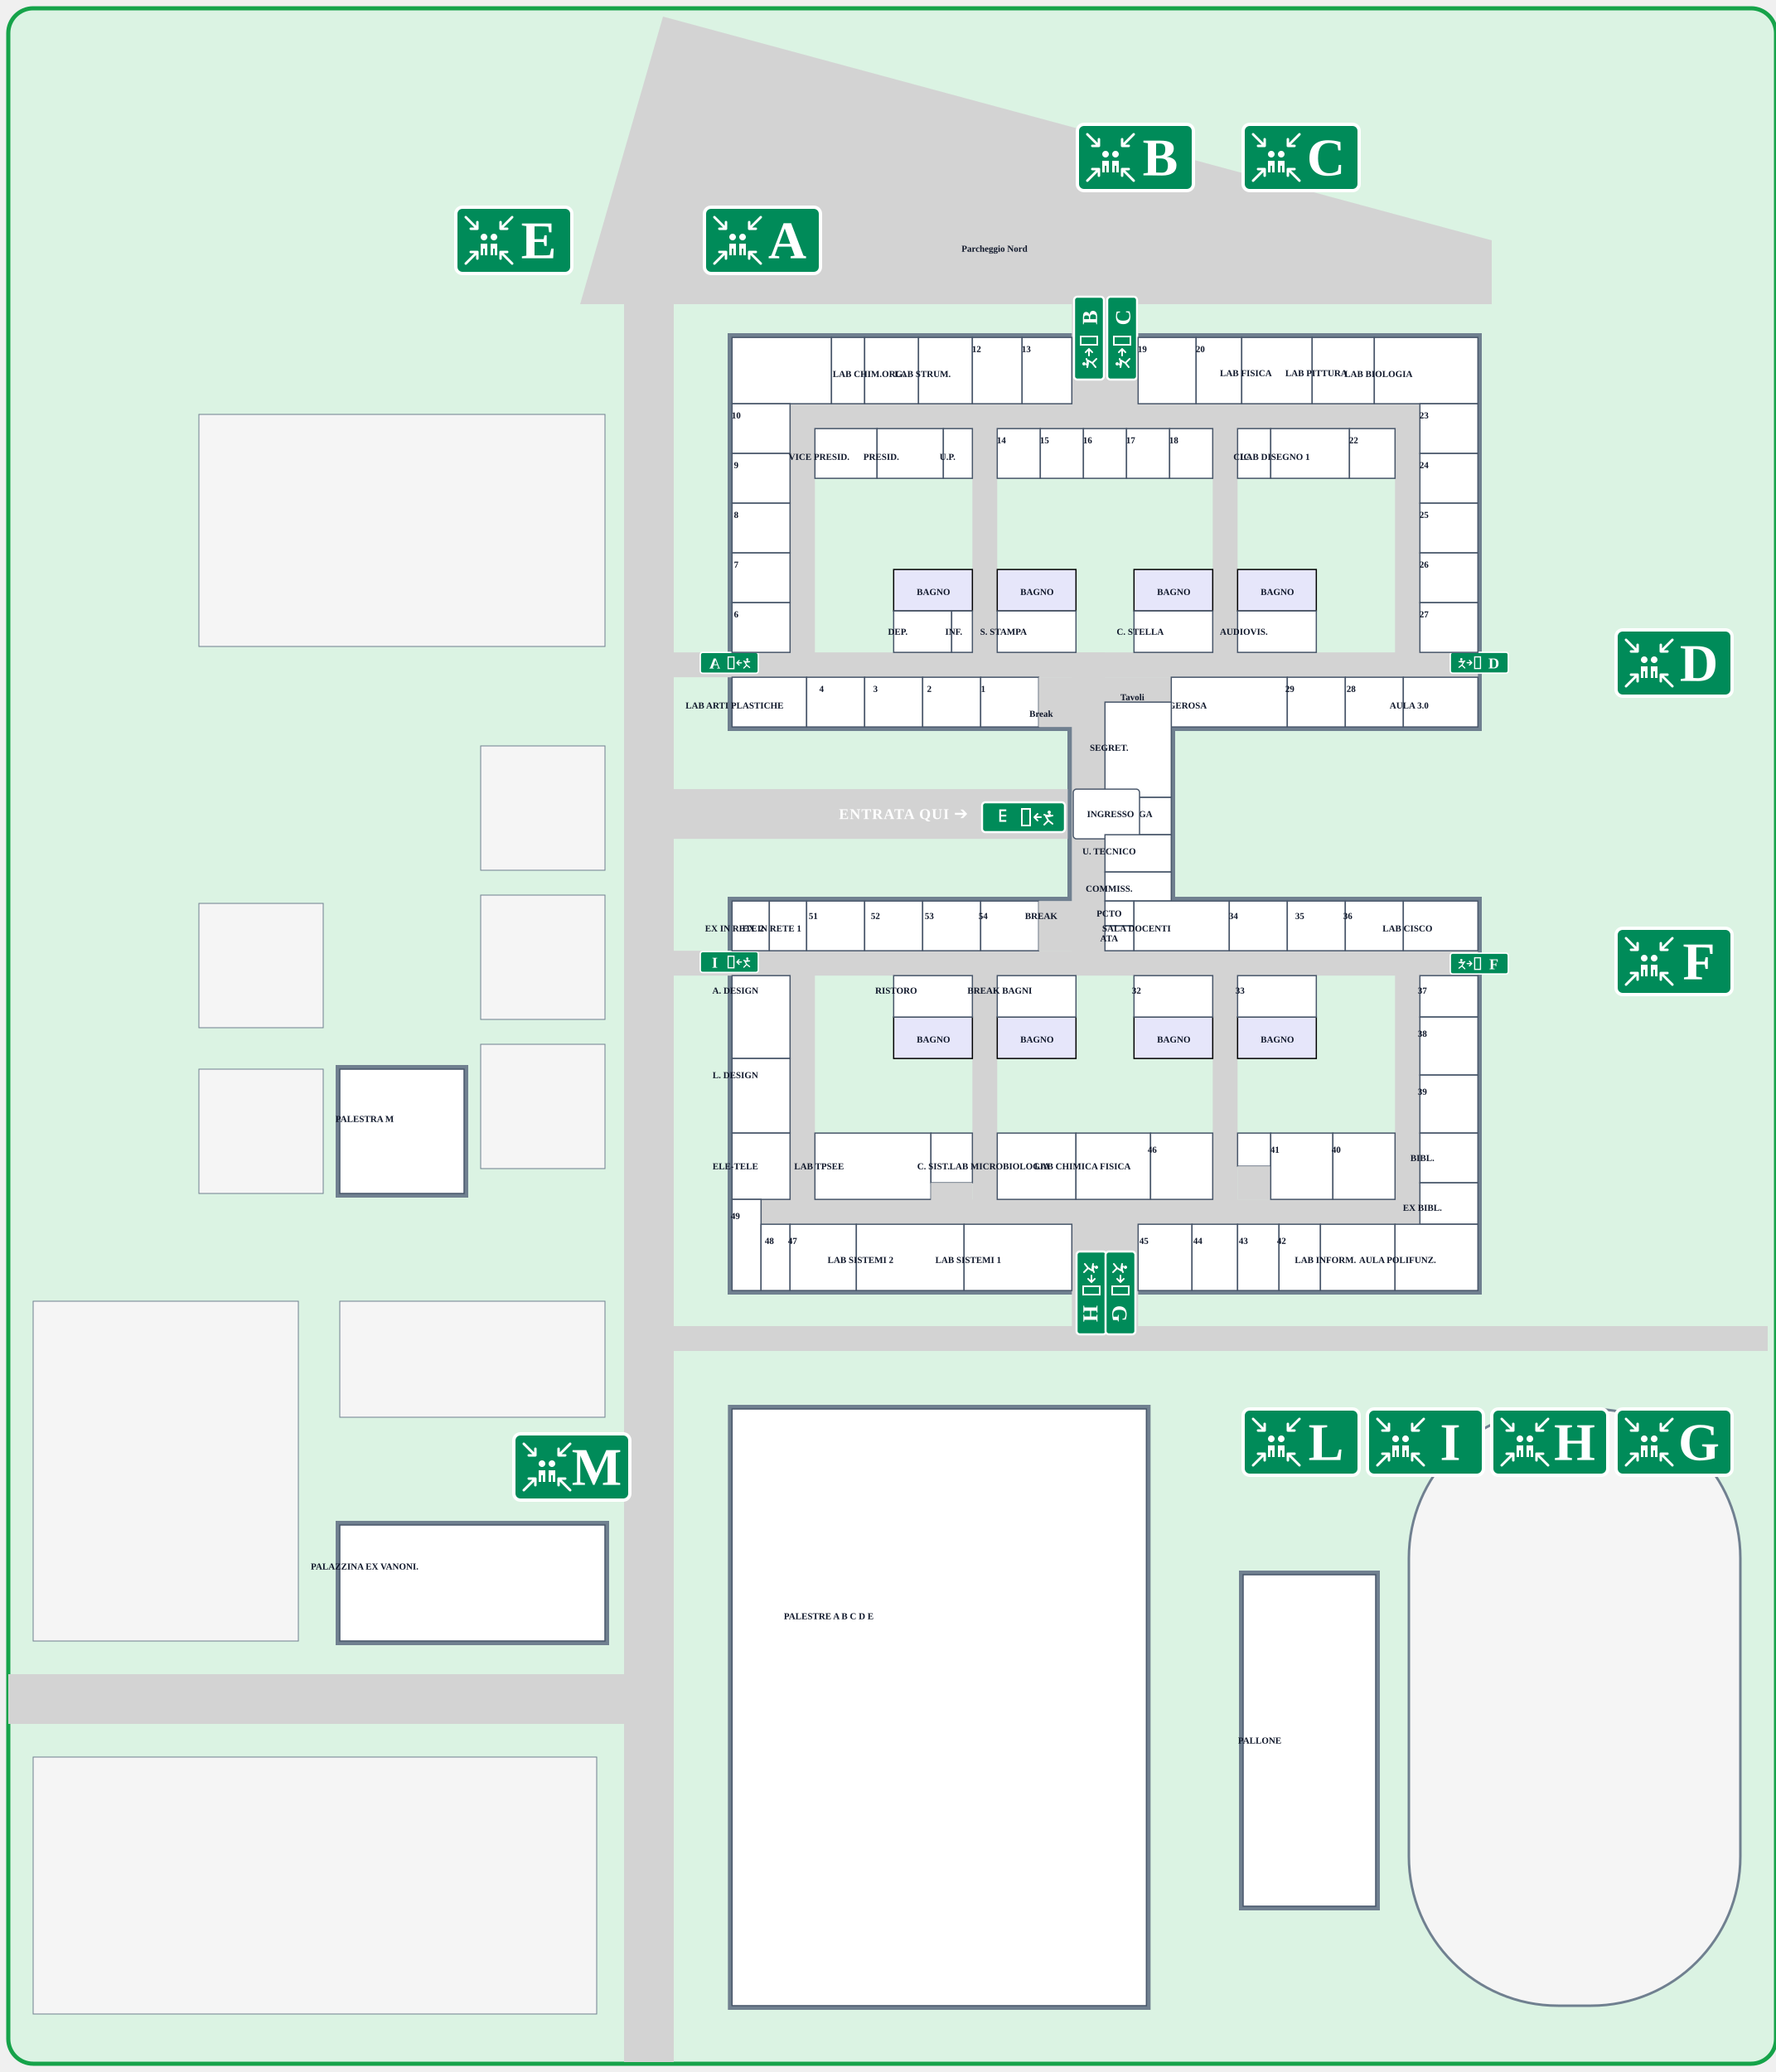
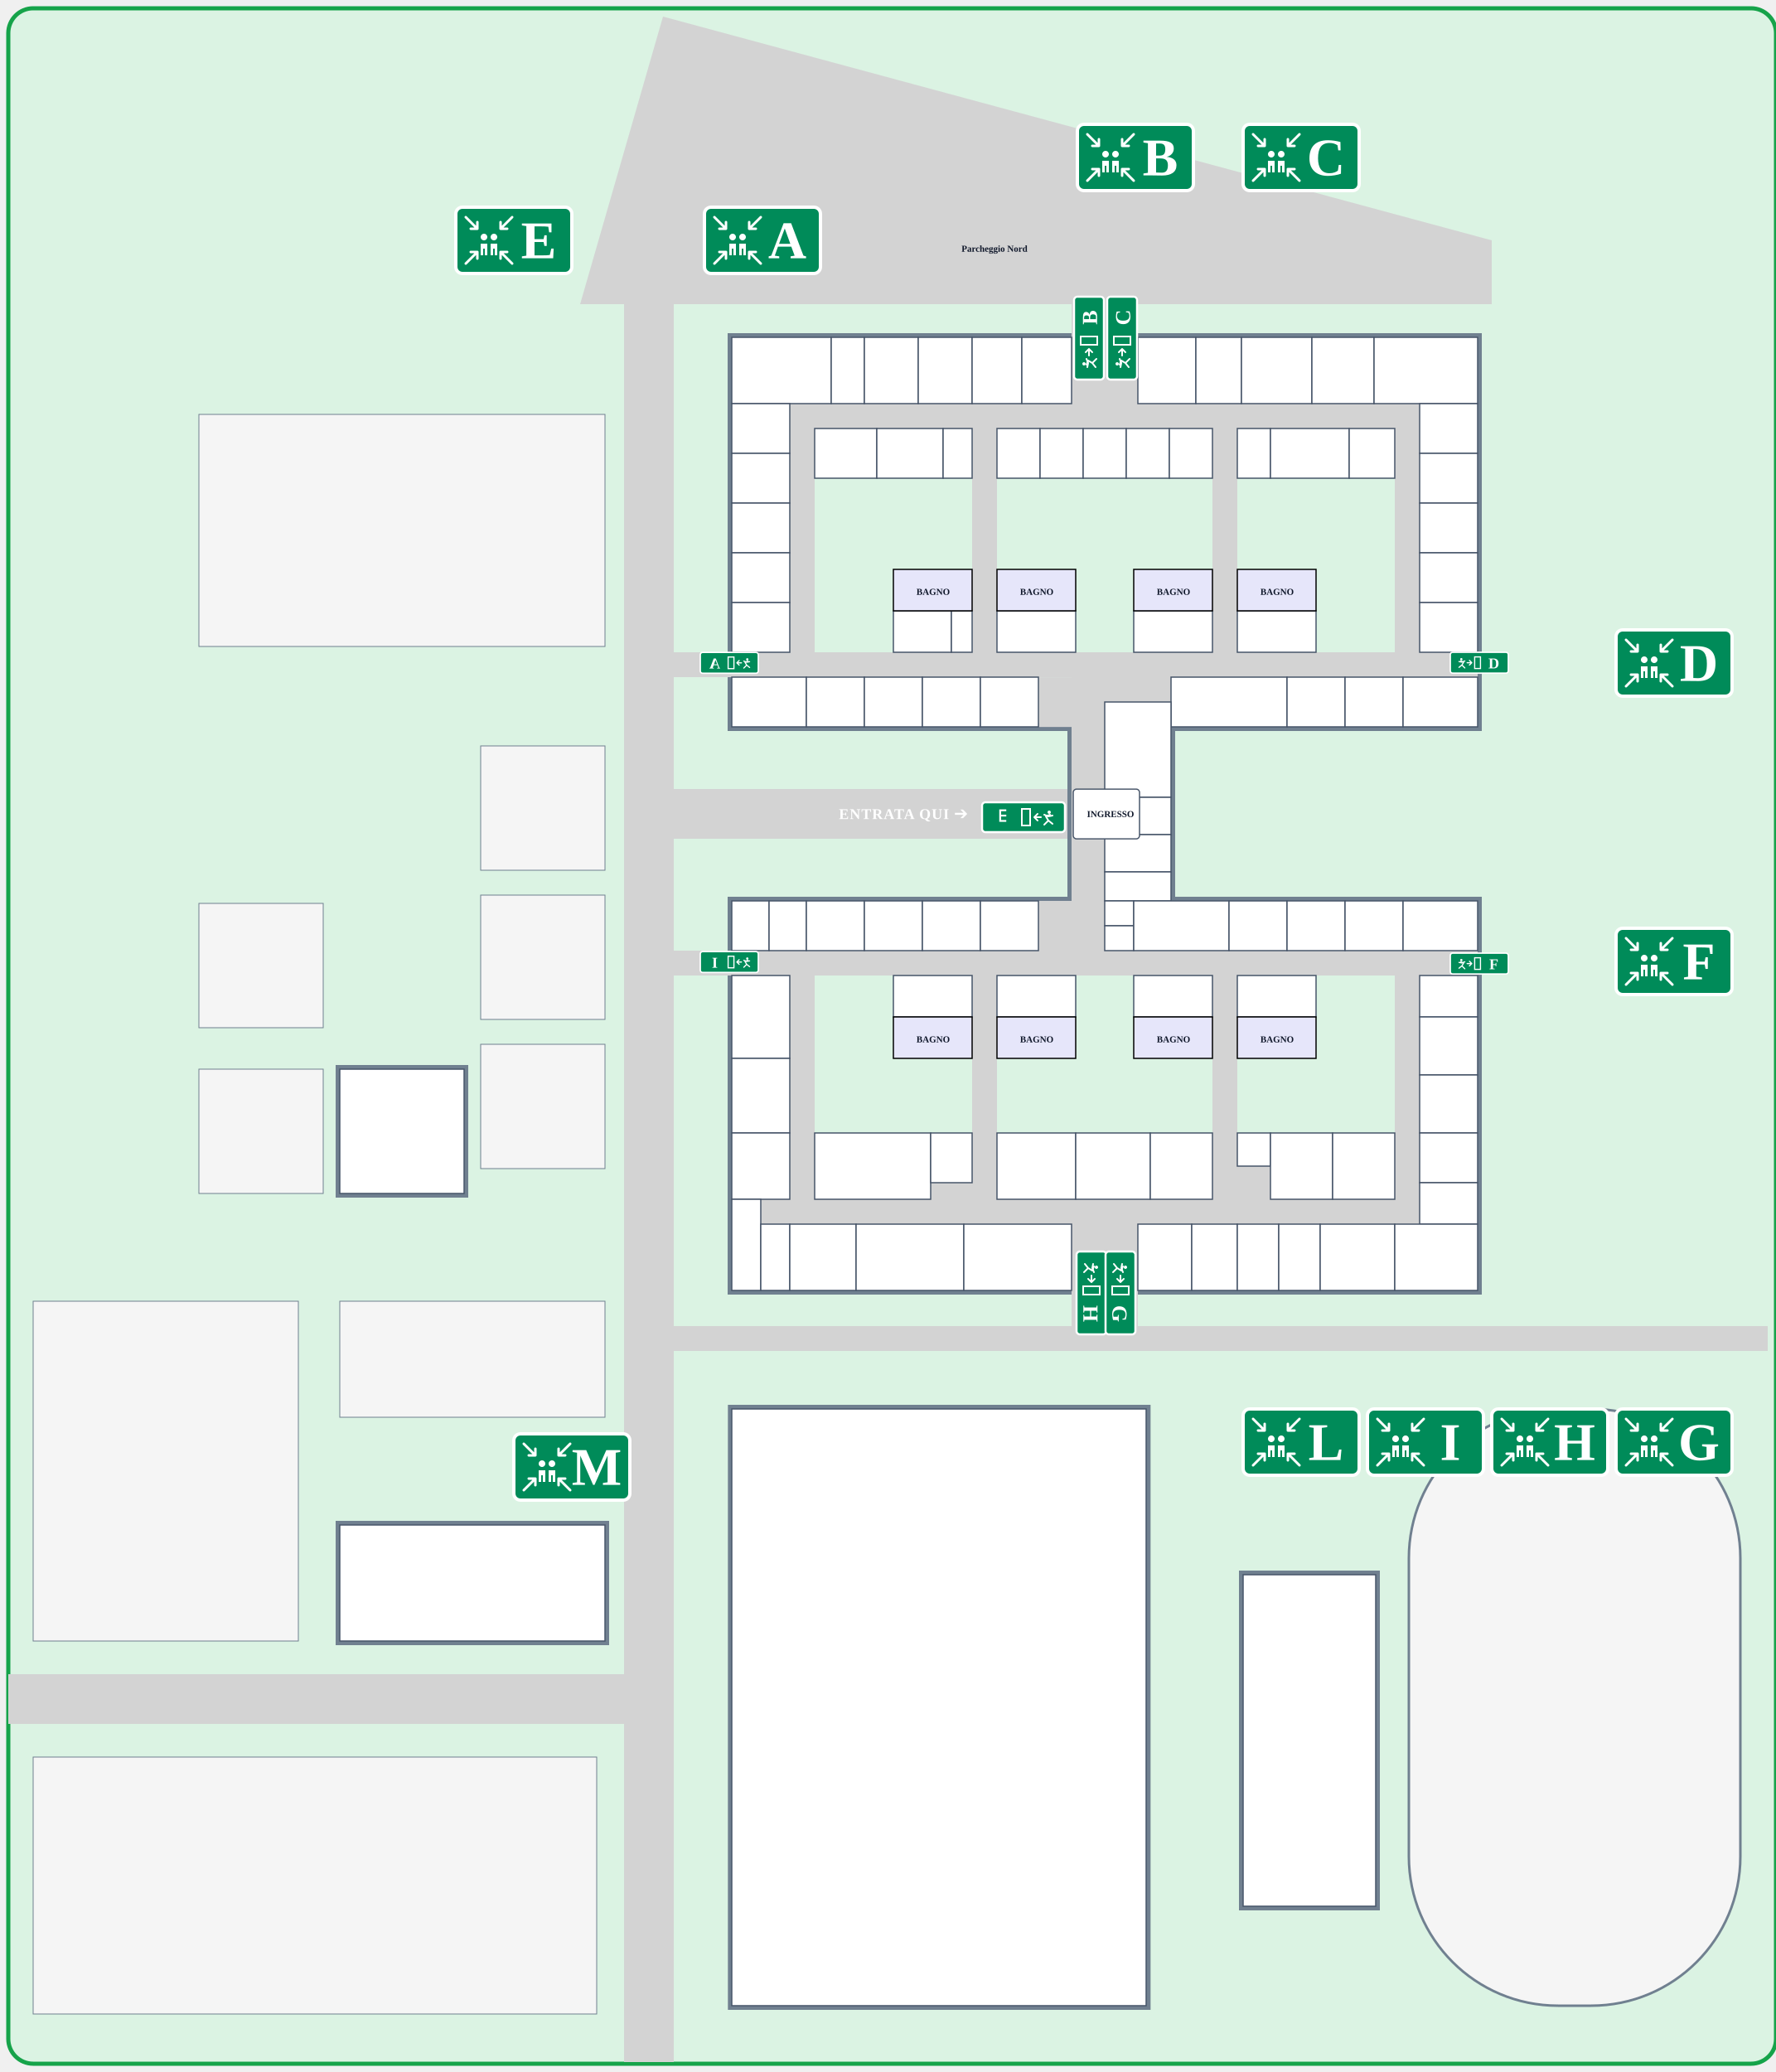
<svg xmlns="http://www.w3.org/2000/svg" viewBox="0 0 2143 2500" id="school-map">
  <defs>
    <style>
            /* Stili di base per la visualizzazione standalone ed Inkscape */
            .terreno {
                fill: #bbf7d0;
                fill-opacity: 0.4;
                stroke: #16a34a;
                stroke-width: 5px;
                rx: 30px;
            }

            .parcheggio {
                fill: #d3d3d3;
                stroke: none;
                pointer-events: none;
            }

            .ingresso-pedonale {
                fill: #d3d3d3;
                stroke: none;
                pointer-events: none;
            }

            .edificio-esterno {
                fill: #f5f5f5;
                stroke: #708090;
                stroke-width: 1px;
            }

            .blocco {
                fill-opacity: 0;
                stroke: #708090;
                stroke-width: 10px;
            }

            .campo-sportivo {
                fill: #f5f5f5;
                stroke: #708090;
                stroke-width: 3px;
                rx: 180px;
            }

            .corridoio {
                fill: #d3d3d3;
                stroke: none;
                pointer-events: none;
            }



            .room {
                fill: #ffffff;
                stroke: #475569;
                stroke-width: 1.5px;
                transition:
                    fill 0.2s ease,
                    stroke 0.2s ease;
                cursor: pointer;
            }

            .room:hover {
                fill: #f1f5f9;
                stroke: #0284c7;
                stroke-width: 2px;
            }

            .ingresso {
                fill: #e0f2fe;
                stroke: #4682b4;
                stroke-width: 1.5px;
                pointer-events: none;
            }

            .bagno {
                fill: #e6e6fa;
                stroke: #000000;
                stroke-width: 1.5px;
                pointer-events: none;
            }

            .room-label {
                font-size: 11px;
                font-weight: bold;
                fill: #0f172a;
                text-anchor: middle;
                dominant-baseline: central;
                pointer-events: none;
            }

            .evacuazione-text {
                fill: #ffffff;
                font-size: 64px;
                font-weight: bold;
                text-anchor: middle;
                dominant-baseline: central;
            }

            .evacuazione-text-small {
                fill: #ffffff;
                font-size: 26px;
                font-weight: bold;
                text-anchor: middle;
                dominant-baseline: central;

                text {
                    fill: #1e293b;
                    font-family:
                        system-ui,
                        -apple-system,
                        "Segoe UI",
                        Roboto,
                        sans-serif;
                    user-select: none;
                }
            }
        </style>
    <g id="master-punto-raccolta" class="sign-assembly">
      <rect x="0" y="0" width="140" height="80" rx="8" fill="#008B59" stroke="#FFFFFF" stroke-width="4" />
      <circle cx="34" cy="36" r="4" fill="#FFFFFF" />
      <path d="M30 44 h8 v14 h-3 v-8 h-2 v8 h-3 Z" fill="#FFFFFF" />
      <circle cx="46" cy="36" r="4" fill="#FFFFFF" />
      <path d="M42 44 h8 v14 h-3 v-8 h-2 v8 h-3 Z" fill="#FFFFFF" />
      <path d="M12 12 L26 26 M26 26 H18 M26 26 V18" stroke="#FFFFFF" stroke-width="3" stroke-linecap="round" stroke-linejoin="round" fill="none" />
      <path d="M68 12 L54 26 M54 26 H62 M54 26 V18" stroke="#FFFFFF" stroke-width="3" stroke-linecap="round" stroke-linejoin="round" fill="none" />
      <path d="M12 68 L26 54 M26 54 H18 M26 54 V62" stroke="#FFFFFF" stroke-width="3" stroke-linecap="round" stroke-linejoin="round" fill="none" />
      <path d="M68 68 L54 54 M54 54 H62 M54 54 V62" stroke="#FFFFFF" stroke-width="3" stroke-linecap="round" stroke-linejoin="round" fill="none" />
    </g>
    <g id="master-uscita-sicurezza-small">
      <rect x="0" y="0" width="100" height="36" rx="4" fill="#008B59" stroke="#FFFFFF" stroke-width="2.5" />
      <rect x="41" y="7" width="12" height="22" fill="#FFFFFF" />
      <rect x="43" y="9" width="8" height="18" fill="#008B59" />
      <circle cx="19" cy="12" r="2" fill="#FFFFFF" />
      <path d="M18 15 L23 17 L20 22 L25 27 M20 22 L15 26" stroke="#FFFFFF" stroke-width="2" stroke-linecap="round" stroke-linejoin="round" fill="none" />
      <path d="M20 17 L15 16 M20 17 L25 15" stroke="#FFFFFF" stroke-width="2" stroke-linecap="round" stroke-linejoin="round" fill="none" />
      <path d="M29 18 H36 M33 14 L37 18 L33 22" stroke="#FFFFFF" stroke-width="2" stroke-linecap="round" stroke-linejoin="round" fill="none" />
    </g>
    <g id="struttura-bagno">
      <rect class="bagno" x="0" y="0" width="95" height="50" />
      <text x="48" y="27" text-anchor="middle" dominant-baseline="central" class="room-label">BAGNO</text>
    </g>
  </defs>
  <g id="layer-outdoor">
    <rect class="terreno" id="terreno" x="10" y="10" width="2133" height="2480" />
  </g>
  <g id="layer-esterni">
    <g id="parcheggio-nord">
      <polygon points="700,367 1800,367 1800,290 800,20" class="parcheggio" />
      <text x="1200" y="300" text-anchor="middle" dominant-baseline="central" class="room-label">Parcheggio
                Nord</text>
    </g>
    <rect id="campo-sportivo" x="1700" y="1700" width="400" height="720" class="campo-sportivo" />
    <rect id="corridoio-vert-principale" x="753" y="367" width="60" height="2121" class="ingresso-pedonale" />
    <rect id="corridoio-oriz-principale" x="10" y="2020" width="745" height="60" class="ingresso-pedonale" />
    <rect id="corridoio-oriz-uscita-sud" x="753" y="1600" width="1380" height="30" class="ingresso-pedonale" />
  </g>
  <g id="layer-edificio">
    <g id="blocchi-edificio-einstein">
      <rect id="blocco-nord" x="883" y="407" width="900" height="470" class="blocco" />
      <rect id="blocco-centrale" x="1293" y="877" width="120" height="210" class="blocco" />
      <rect id="blocco-sud" x="883" y="1087" width="900" height="470" class="blocco" />
    </g>
    <rect id="nuova-palazzina" x="240" y="500" width="490" height="280" class="edificio-esterno" />
    <rect id="floriani-1" x="580" y="900" width="150" height="150" class="edificio-esterno" />
    <rect id="floriani-2" x="580" y="1080" width="150" height="150" class="edificio-esterno" />
    <rect id="floriani-3" x="580" y="1260" width="150" height="150" class="edificio-esterno" />
+     <rect id="floriani-4" x="240" y="1290" width="150" height="150" class="edificio-esterno" />
+     <rect id="floriani-5" x="240" y="1090" width="150" height="150" class="edificio-esterno" />
+     <rect id="floriani-6" x="410" y="1570" width="320" height="140" class="edificio-esterno" />
+     <rect id="palestra-M-blocco" x="410" y="1290" width="150" height="150" class="blocco" />
+     <rect id="palazzina-distaccata-blocco" x="410" y="1840" width="320" height="140" class="blocco" />
+     <rect id="blocco-palestre-blocco" x="883.33" y="1700" width="500" height="720" class="blocco" />
+     <rect id="blocco-tensostruttura-blocco" x="1500" y="1900" width="160" height="400" class="blocco" />
+     <rect id="palazzina-amfiteatro" x="40" y="1570" width="320" height="410" class="edificio-esterno" />
+     <rect id="palazzina-banfi" x="40" y="2120" width="680" height="310" class="edificio-esterno" />
+   </g>
+   <g id="layer-corridoi">
+     <rect id="area-ingresso-nord" class="corridoio" x="1293" y="350" width="80" height="140" />
+     <rect id="corridoio-nord-orizzontale" x="883" y="487" width="900" height="30" class="corridoio" />
+     <rect id="corridoio-vert-1" x="953" y="487" width="30" height="330" class="corridoio" />
+     <rect id="corridoio-vert-2" x="1173" y="487" width="30" height="330" class="corridoio" />
+     <rect id="corridoio-vert-3" x="1463" y="487" width="30" height="330" class="corridoio" />
+     <rect id="corridoio-vert-4" x="1683" y="487" width="30" height="330" class="corridoio" />
+     <rect id="corridoio-centrale-nord" x="753" y="787" width="1030" height="30" class="corridoio" />
+     <rect id="area-break-Nord" class="corridoio" x="1253.33" y="817.14" width="70" height="60" />
+     <rect id="area-inclusione" class="corridoio" x="1323" y="817" width="90" height="60" />
+     <rect id="corridoio-centrale-nord-sud" x="1293" y="787" width="40" height="385" class="corridoio" />
+     <rect id="corridoio-ingresso-principale" x="753" y="952" width="535" height="60" class="corridoio" />
+     <rect id="area-break-sud" class="corridoio" x="1253" y="1087" width="70" height="60" />
+     <rect id="corridoio-centrale-sud" x="753" y="1147" width="1030" height="30" class="corridoio" />
+     <rect id="corridoio-sud-vert-1" x="953" y="1172" width="30" height="310" class="corridoio" />
+     <rect id="corridoio-sud-vert-2" x="1173" y="1172" width="30" height="310" class="corridoio" />
+     <rect id="corridoio-sud-vert-3" x="1463" y="1172" width="30" height="310" class="corridoio" />
+     <rect id="corridoio-sud-vert-4" x="1683" y="1172" width="30" height="310" class="corridoio" />
+     <rect id="filler-centro-sistemi" class="corridoio" x="1123" y="1427" width="50" height="60" />
+     <rect id="filler-ufficio-magazzino" class="corridoio" x="1493" y="1407" width="40" height="40" />
+     <rect id="corridoio-sud-orizzontale" x="883" y="1447" width="900" height="30" class="corridoio" />
+     <rect id="area ingresso sud" class="corridoio" x="1293" y="1447" width="80" height="155" />
+   </g>
+   <g id="layer-stanze">
+     <rect id="palestra-M" x="410" y="1290" width="150" height="150" class="room" />
+     <rect id="aule-palazzina-distaccata" x="410" y="1840" width="320" height="140" class="room" />
+     <rect id="palestre-ABCDE" x="883" y="1700" width="500" height="720" class="room" />
+     <rect id="tensostruttura" x="1500" y="1900" width="160" height="400" class="room" />
+     <rect id="lab-chimica" class="room" x="883" y="407" width="120" height="80" />
+     <rect id="lab-preparazione" class=" room" x="1003" y="407" width="40" height="80" />
+     <rect id="lab-chimica-organica" class="room" x="1043" y="407" width="65" height="80" />
+     <rect id="lab-strumentale" class="room" x="1108" y="407" width="65" height="80" />
+     <rect id="aula-12" class="room" x="1173" y="407" width="60" height="80" />
+     <rect id="aula-13" class="room" x="1233" y="407" width="60" height="80" />
+     <rect id="aula-19" class="room" x="1373" y="407" width="70" height="80" />
+     <rect id="aula-20" class="room" x="1443" y="407" width="55" height="80" />
+     <rect id="lab-fisica" class="room" x="1498" y="407" width="85" height="80" />
+     <rect id="lab-arti-pittoriche" class="room" x="1583" y="407" width="75" height="80" />
+     <rect id="lab-biologia" class="room" x="1658" y="407" width="125" height="80" />
+     <rect id="aula-10" class="room" x="883" y="487" width="70" height="60" />
+     <rect id="aula-9" class="room" x="883" y="547" width="70" height="60" />
+     <rect id="aula-8" class="room" x="883" y="607" width="70" height="60" />
+     <rect id="aula-7" class="room" x="883" y="667" width="70" height="60" />
+     <rect id="aula-6" class="room" x="883" y="727" width="70" height="60" />
+     <rect id="vicepresidenza" class="room" x="983" y="517" width="75" height="60" />
+     <rect id="presidenza" class="room" x="1058" y="517" width="80" height="60" />
+     <rect id="ufficio-protocollo" class="room" x="1138" y="517" width="35" height="60" />
+     <rect id="aula-14" class="room" x="1203" y="517" width="52" height="60" />
+     <rect id="aula-15" class="room" x="1255" y="517" width="52" height="60" />
+     <rect id="aula-16" class="room" x="1307" y="517" width="52" height="60" />
+     <rect id="aula-17" class="room" x="1359" y="517" width="52" height="60" />
+     <rect id="aula-18" class="room" x="1411" y="517" width="52" height="60" />
+     <rect id="lab-cic" class="room" x="1493" y="517" width="40" height="60" />
+     <rect id="lab-disegno-1" class="room" x="1533" y="517" width="95" height="60" />
+     <rect id="aula-22" class="room" x="1628" y="517" width="55" height="60" />
+     <rect id="aula-23" class="room" x="1713" y="487" width="70" height="60" />
+     <rect id="aula-24" class="room" x="1713" y="547" width="70" height="60" />
+     <rect id="aula-25" class="room" x="1713" y="607" width="70" height="60" />
+     <rect id="aula-26" class="room" x="1713" y="667" width="70" height="60" />
+     <rect id="aula-27" class="room" x="1713" y="727" width="70" height="60" />
+     <rect id="deposito" class="room" x="1078" y="737" width="70" height="50" />
+     <rect id="infermeria" class="room" x="1148" y="737" width="25" height="50" />
+     <rect id="sala-stampa" class="room" x="1203" y="737" width="95" height="50" />
+     <rect id="centro-stella" class="room" x="1368" y="737" width="95" height="50" />
+     <rect id="audiovisivi" class="room" x="1493" y="737" width="95" height="50" />
+     <rect id="lab-arti-plastiche" class="room" x="883" y="817" width="90" height="60" />
+     <rect id="aula-4" class="room" x="973" y="817" width="70" height="60" />
+     <rect id="aula-3" class="room" x="1043" y="817" width="70" height="60" />
+     <rect id="aula-2" class="room" x="1113" y="817" width="70" height="60" />
+     <rect id="aula-1" class="room" x="1183" y="817" width="70" height="60" />
+     <rect id="lab-gerosa" class="room" x="1413" y="817" width="140" height="60" />
+     <rect id="aula-29" class="room" x="1553" y="817" width="70" height="60" />
+     <rect id="aula-28" class="room" x="1623" y="817" width="70" height="60" />
+     <rect id="aula-3-0" class="room" x="1693" y="817" width="90" height="60" />
+     <rect id="ufficio-segreteria" class="room" x="1333" y="847" width="80" height="115" />
+     <rect id="ufficio-dsga" class="room" x="1333" y="962" width="80" height="45" />
+     <rect id="ufficio-tecnico" class="room" x="1333" y="1007" width="80" height="45" />
+     <rect id="aula-commissioni" class="room" x="1333" y="1052" width="80" height="35" />
+     <rect id="aula-pcto" class="room" x="1333" y="1087" width="35" height="30" />
+     <rect id="spogliatoio-ata" class="room" x="1333" y="1117" width="35" height="30" />
+     <rect id="ex-in-rete-2" class="room" x="883" y="1087" width="45" height="60" />
+     <rect id="ex-in-rete-1" class="room" x="928" y="1087" width="45" height="60" />
+     <rect id="aula-51" class="room" x="973" y="1087" width="70" height="60" />
+     <rect id="aula-52" class="room" x="1043" y="1087" width="70" height="60" />
+     <rect id="aula-53" class="room" x="1113" y="1087" width="70" height="60" />
+     <rect id="aula-54" class="room" x="1183" y="1087" width="70" height="60" />
+     <rect id="sala-docenti" class="room" x="1368" y="1087" width="115" height="60" />
+     <rect id="aula-34" class="room" x="1483" y="1087" width="70" height="60" />
+     <rect id="aula-35" class="room" x="1553" y="1087" width="70" height="60" />
+     <rect id="aula-36" class="room" x="1623" y="1087" width="70" height="60" />
+     <rect id="lab-cisco" class="room" x="1693" y="1087" width="90" height="60" />
+     <rect id="aula-design" class="room" x="883" y="1177" width="70" height="100" />
+     <rect id="lab-design" class="room" x="883" y="1277" width="70" height="90" />
+     <rect id="ele-tele" class="room" x="883" y="1367" width="70" height="80" />
+     <rect id="aula-49" class="room" x="883" y="1447" width="35" height="110" />
+     <rect id="aula-37" class="room" x="1713" y="1177" width="70" height="50" />
+     <rect id="aula-38" class="room" x="1713" y="1227" width="70" height="70" />
+     <rect id="aula-39" class="room" x="1713" y="1297" width="70" height="70" />
+     <rect id="biblioteca" class="room" x="1713" y="1367" width="70" height="60" />
+     <rect id="ex-biblioteca" class="room" x="1713" y="1427" width="70" height="50" />
+     <rect id="aula-32" class="room" x="1368" y="1177" width="95" height="50" />
+     <rect id="aula-33" class="room" x="1493" y="1177" width="95" height="50" />
+     <rect id="spazio-ristoro" class="room" x="1078" y="1177" width="95" height="50" />
+     <rect id="break-bagni" class="room" x="1203" y="1177" width="95" height="50" />
+     <rect id="tpsee" class="room" x="983" y="1367" width="140" height="80" />
+     <rect id="centro-sistemi" class="room" x="1123" y="1367" width="50" height="60" />
+     <rect id="lab-microbiologia" class="room" x="1203" y="1367" width="95" height="80" />
+     <rect id="lab-chimica-fisica" class="room" x="1298" y="1367" width="90" height="80" />
+     <rect id="aula-46" class="room" x="1388" y="1367" width="75" height="80" />
+     <rect id="ufficio-magazzino" class="room" x="1493" y="1367" width="40" height="40" />
+     <rect id="aula-41" class="room" x="1533" y="1367" width="75" height="80" />
+     <rect id="aula-40" class="room" x="1608" y="1367" width="75" height="80" />
+     <rect id="aula-48" class="room" x="918" y="1477" width="35" height="80" />
+     <rect id="aula-47" class="room" x="953" y="1477" width="80" height="80" />
+     <rect id="lab-sistemi-2" class="room" x="1033" y="1477" width="130" height="80" />
+     <rect id="lab-sistemi-1" class="room" x="1163" y="1477" width="130" height="80" />
+     <rect id="aula-45" class="room" x="1373" y="1477" width="65" height="80" />
+     <rect id="aula-44" class="room" x="1438" y="1477" width="55" height="80" />
+     <rect id="aula-43" class="room" x="1493" y="1477" width="50" height="80" />
+     <rect id="aula-42" class="room" x="1543" y="1477" width="50" height="80" />
+     <rect id="lab-informatica" class="room" x="1593" y="1477" width="90" height="80" />
+     <rect id="aula-polifunzionale" class="room" x="1683" y="1477" width="100" height="80" />
+     <use id="bagno-1n" href="#struttura-bagno" x="1078" y="687" />
+     <use id="bagno-2n" href="#struttura-bagno" x="1203" y="687" />
+     <use id="bagno-3n" href="#struttura-bagno" x="1368" y="687" />
+     <use id="bagno-4n" href="#struttura-bagno" x="1493" y="687" />
+     <use id="bagno-1s" href="#struttura-bagno" x="1078" y="1227" />
+     <use id="bagno-2s" href="#struttura-bagno" x="1203" y="1227" />
+     <use id="bagno-3s" href="#struttura-bagno" x="1368" y="1227" />
+     <use id="bagno-4s" href="#struttura-bagno" x="1493" y="1227" />
+   </g>
+   <g id="layer-stanze">
+     
+   </g>
+   <g id="layer-labels">
+     
+   </g>
+   <g id="layer-navigation">
+     
  </g>
  <g id="corridors">
-     <rect id="area-ingresso-nord" class="corridoio" x="1293.33" y="350.14" width="80" height="140" />
-     <rect id="corridoio-nord-orizzontale" x="883.33" y="487.14" width="900" height="30" class="corridoio" />
-     <rect id="corridoio-vert-1" x="953.33" y="487.14" width="30" height="330" class="corridoio" />
-     <rect id="corridoio-vert-2" x="1173.33" y="487.14" width="30" height="330" class="corridoio" />
-     <rect id="corridoio-vert-3" x="1463.33" y="487.14" width="30" height="330" class="corridoio" />
-     <rect id="corridoio-vert-4" x="1683.33" y="487.14" width="30" height="330" class="corridoio" />
-     <rect id="corridoio-centrale-nord" x="753.33" y="787.14" width="1030" height="30" class="corridoio" />
-     <rect id="corridoio-centrale-nord-sud" x="1293.33" y="787.14" width="40" height="385" class="corridoio" />
    <g id="ingresso-einstein-group">
-       <rect id="corridoio-ingresso-principale" x="753.33" y="952.14" width="535" height="60" class="corridoio" />
      <text x="1090" y="982.14" fill="#ffffff" font-size="18" font-weight="900" letter-spacing="1" text-anchor="middle" dominant-baseline="central">
                ENTRATA QUI ➔
            </text>
    </g>
-     <rect id="corridoio-centrale-sud" x="753.33" y="1147.14" width="1030" height="30" class="corridoio" />
-     <rect id="corridoio-sud-vert-1" x="953.33" y="1172.14" width="30" height="310" class="corridoio" />
-     <rect id="corridoio-sud-vert-2" x="1173.33" y="1172.14" width="30" height="310" class="corridoio" />
-     <rect id="corridoio-sud-vert-3" x="1463.33" y="1172.14" width="30" height="310" class="corridoio" />
-     <rect id="corridoio-sud-vert-4" x="1683.33" y="1172.14" width="30" height="310" class="corridoio" />
-     <rect id="corridoio-sud-orizzontale" x="883.33" y="1447.14" width="900" height="30" class="corridoio" />
-     <rect id="area ingresso sud" class="corridoio" x="1293.33" y="1447.14" width="80" height="155" />
-   </g>
-   <g id="palestra-M-group" class="room-group">
-     <rect id="palestra-M-blocco" x="410" y="1290" width="150" height="150" class="blocco" />
-     <rect id="palestra-M" x="410" y="1290" width="150" height="150" class="room" />
-     <text x="440" y="1350" class="room-label">PALESTRA M</text>
-   </g>
-   <rect id="floriani-4" x="240" y="1290" width="150" height="150" class="edificio-esterno" />
-   <rect id="floriani-5" x="240" y="1090" width="150" height="150" class="edificio-esterno" />
-   <rect id="floriani-6" x="410" y="1570" width="320" height="140" class="edificio-esterno" />
-   <g id="palazzina-ex-vanoni" class="room-group">
-     <rect id="palazzina-distaccata-blocco" x="410" y="1840" width="320" height="140" class="blocco" />
-     <rect id="palazzina-distaccata" x="410" y="1840" width="320" height="140" class="room" />
-     <text x="440" y="1890" class="room-label">PALAZZINA EX VANONI.</text>
-   </g>
-   <g id="blocco-palestre-group" class="room-group">
-     <rect id="blocco-palestre-blocco" x="883.33" y="1700" width="500" height="720" class="blocco" />
-     <rect id="blocco-palestre" x="883.33" y="1700" width="500" height="720" class="room" />
-     <text x="1000" y="1950" class="room-label">PALESTRE A B C D E</text>
-   </g>
-   <g id="blocco-tensostruttura-group" class="room-group">
-     <rect id="blocco-tensostruttura-blocco" x="1500" y="1900" width="160" height="400" class="blocco" />
-     <rect id="blocco-tensostruttura" x="1500" y="1900" width="160" height="400" class="room" />
-     <text x="1520" y="2100" class="room-label">PALLONE</text>
-   </g>
-   <rect id="palazzina-amfiteatro" x="40" y="1570" width="320" height="410" class="edificio-esterno" />
-   <rect id="palazzina-banfi" x="40" y="2120" width="680" height="310" class="edificio-esterno" />
+   </g>
  <g id="gruppo-punto-raccolta-A" transform="translate(850, 250)">
    <use href="#master-punto-raccolta" />
    <text x="100" y="40" class="evacuazione-text">A</text>
  </g>
  <g id="gruppo-punto-raccolta-B" transform="translate(1300, 150)">
    <use href="#master-punto-raccolta" />
    <text x="100" y="40" class="evacuazione-text">B</text>
  </g>
  <g id="gruppo-punto-raccolta-C" transform="translate(1500, 150)">
    <use href="#master-punto-raccolta" />
    <text x="100" y="40" class="evacuazione-text">C</text>
  </g>
  <g id="gruppo-punto-raccolta-D" transform="translate(1950, 760)">
    <use href="#master-punto-raccolta" />
    <text x="100" y="40" class="evacuazione-text">D</text>
  </g>
  <g id="gruppo-punto-raccolta-E" transform="translate(550, 250)">
    <use href="#master-punto-raccolta" />
    <text x="100" y="40" class="evacuazione-text">E</text>
  </g>
  <g id="gruppo-punto-raccolta-F" transform="translate(1950, 1120)">
    <use href="#master-punto-raccolta" />
    <text x="100" y="40" class="evacuazione-text">F</text>
  </g>
  <g id="gruppo-punto-raccolta-G" transform="translate(1950, 1700)">
    <use href="#master-punto-raccolta" />
    <text x="100" y="40" class="evacuazione-text">G</text>
  </g>
  <g id="gruppo-punto-raccolta-H" transform="translate(1800, 1700)">
    <use href="#master-punto-raccolta" />
    <text x="100" y="40" class="evacuazione-text">H</text>
  </g>
  <g id="gruppo-punto-raccolta-I" transform="translate(1650, 1700)">
    <use href="#master-punto-raccolta" />
    <text x="100" y="40" class="evacuazione-text">I</text>
  </g>
  <g id="gruppo-punto-raccolta-L" transform="translate(1500, 1700)">
    <use href="#master-punto-raccolta" />
    <text x="100" y="40" class="evacuazione-text">L</text>
  </g>
  <g id="gruppo-punto-raccolta-M" transform="translate(620, 1730)">
    <use href="#master-punto-raccolta" />
    <text x="100" y="40" class="evacuazione-text">M</text>
  </g>
  <g id="ingressi-uscite-sicurezza">
    <g id="ingresso-nord-ovest-A" transform="translate(915,787.14) scale(-0.7,0.7)">
      <use href="#master-uscita-sicurezza-small" />
      <text x="75" y="19" text-anchor="middle" dominant-baseline="central" class="evacuazione-text-small">A</text>
    </g>
    <g id="ingresso-nord-B" transform="translate(1296,458) scale(1,1) rotate(-90)">
      <use href="#master-uscita-sicurezza-small" />
      <text x="75" y="19" text-anchor="middle" dominant-baseline="central" class="evacuazione-text-small">B</text>
    </g>
    <g id="ingresso-nord-C" transform="translate(1336,458) scale(1,1) rotate(-90)">
      <use href="#master-uscita-sicurezza-small" />
      <text x="75" y="19" text-anchor="middle" dominant-baseline="central" class="evacuazione-text-small">C</text>
    </g>
    <g id="ingresso-nord-est-D" transform="translate(1750,787) scale(0.7,0.7) ">
      <use href="#master-uscita-sicurezza-small" />
      <text x="75" y="19" text-anchor="middle" dominant-baseline="central" class="evacuazione-text-small">D</text>
    </g>
    <g id="ingresso-centrale-itis-E" transform="translate(1285,968) scale(-1,1)">
      <use href="#master-uscita-sicurezza-small" />
      <text x="75" y="19" text-anchor="middle" dominant-baseline="central" class="evacuazione-text-small">∃</text>
    </g>
    <g id="ingresso-sud-est-F" transform="translate(1750,1150) scale(0.7,0.7) ">
      <use href="#master-uscita-sicurezza-small" />
      <text x="75" y="19" text-anchor="middle" dominant-baseline="central" class="evacuazione-text-small">F</text>
    </g>
    <g id="ingresso-sud-ovest-I" transform="translate(915,1148.14) scale(-0.7,0.7)">
      <use href="#master-uscita-sicurezza-small" />
      <text x="75" y="19" text-anchor="middle" dominant-baseline="central" class="evacuazione-text-small">I</text>
    </g>
    <g id="ingresso-sud-H" transform="translate(1335,1510) scale(1,1) rotate(90)">
      <use href="#master-uscita-sicurezza-small" />
      <text x="75" y="19" text-anchor="middle" dominant-baseline="central" class="evacuazione-text-small">H</text>
    </g>
    <g id="ingresso-sud-G" transform="translate(1370,1510) scale(1,1) rotate(90)">
      <use href="#master-uscita-sicurezza-small" />
      <text x="75" y="19" text-anchor="middle" dominant-baseline="central" class="evacuazione-text-small">G</text>
    </g>
  </g>
  <g id="bagni">
-     <g id="bagno-1N" transform="translate(1078.33,687.14)">
-       <use href="#struttura-bagno" />
-     </g>
-     <g id="bagno-2N" transform="translate(1203.33,687.14)">
-       <use href="#struttura-bagno" />
-     </g>
-     <g id="bagno-3N" transform="translate(1368.33,687.14)">
-       <use href="#struttura-bagno" />
-     </g>
-     <g id="bagno-4N" transform="translate(1493.33,687.14)">
-       <use href="#struttura-bagno" />
-     </g>
-     <g id="bagno-1S" transform="translate(1078.33,1227.14)">
-       <use href="#struttura-bagno" />
-     </g>
-     <g id="bagno-2S" transform="translate(1203.33,1227.14)">
-       <use href="#struttura-bagno" />
-     </g>
-     <g id="bagno-3S" transform="translate(1368.33,1227.14)">
-       <use href="#struttura-bagno" />
-     </g>
-     <g id="bagno-4S" transform="translate(1493.33,1227.14)">
-       <use href="#struttura-bagno" />
-     </g>
-   </g>
+ 
+     </g>
  <g id="rooms">
-     <g id="lab-chimica" class="room-group">
-       <rect class="room" x="883.33" y="407.14" width="120" height="80" />
-     </g>
-     <g id="lab-preparazione" class="room-group">
-       <rect class="room" x="1003.33" y="407.14" width="40" height="80" />
-     </g>
-     <g id="lab-chimica-organica" class="room-group">
-       <rect class="room" x="1043.33" y="407.14" width="65" height="80" />
-       <text x="1048.33" y="451.14" class="room-label">LAB CHIM.ORG.</text>
-     </g>
-     <g id="lab-strumentale" class="room-group">
-       <rect class="room" x="1108.33" y="407.14" width="65" height="80" />
-       <text x="1113.33" y="451.14" class="room-label">LAB STRUM.</text>
-     </g>
-     <g id="aula-12" class="room-group">
-       <rect class="room" x="1173.33" y="407.14" width="60" height="80" />
-       <text x="1178.33" y="421.14" class="room-label">12</text>
-     </g>
-     <g id="aula-13" class="room-group">
-       <rect class="room" x="1233.33" y="407.14" width="60" height="80" />
-       <text x="1238.33" y="421.14" class="room-label">13</text>
-     </g>
-     <g id="aula-19" class="room-group">
-       <rect class="room" x="1373.33" y="407.14" width="70" height="80" />
-       <text x="1378.33" y="421.14" class="room-label">19</text>
-     </g>
-     <g id="aula-20" class="room-group">
-       <rect class="room" x="1443.33" y="407.14" width="55" height="80" />
-       <text x="1448.33" y="421.14" class="room-label">20</text>
-     </g>
-     <g id="lab-fisica" class="room-group">
-       <rect class="room" x="1498.33" y="407.14" width="85" height="80" />
-       <text x="1503.33" y="450.14" class="room-label">LAB FISICA</text>
-     </g>
-     <g id="lab  -arti-pittoriche" class="room-group">
-       <rect class="room" x="1583.33" y="407.14" width="75" height="80" />
-       <text x="1588.33" y="450.14" class="room-label">LAB PITTURA</text>
-     </g>
-     <g id="lab-biologia" class="room-group">
-       <rect class="room" x="1658.33" y="407.14" width="125" height="80" />
-       <text x="1663.33" y="451.14" class="room-label">LAB BIOLOGIA</text>
-     </g>
-     <g id="aula-10" class="room-group">
-       <rect class="room" x="883.33" y="487.14" width="70" height="60" />
-       <text x="888.33" y="501.14" class="room-label">10</text>
-     </g>
-     <g id="aula-9" class="room-group">
-       <rect class="room" x="883.33" y="547.14" width="70" height="60" />
-       <text x="888.33" y="561.14" class="room-label">9</text>
-     </g>
-     <g id="aula-8" class="room-group">
-       <rect class="room" x="883.33" y="607.14" width="70" height="60" />
-       <text x="888.33" y="621.14" class="room-label">8</text>
-     </g>
-     <g id="aula-7" class="room-group">
-       <rect class="room" x="883.33" y="667.14" width="70" height="60" />
-       <text x="888.33" y="681.14" class="room-label">7</text>
-     </g>
-     <g id="aula-6" class="room-group">
-       <rect class="room" x="883.33" y="727.14" width="70" height="60" />
-       <text x="888.33" y="741.14" class="room-label">6</text>
-     </g>
-     <g id="vicepresidenza" class="room-group">
-       <rect class="room" x="983.33" y="517.14" width="75" height="60" />
-       <text x="988.33" y="551.14" class="room-label">VICE PRESID.</text>
-     </g>
-     <g id="presidenza" class="room-group">
-       <rect class="room" x="1058.33" y="517.14" width="80" height="60" />
-       <text x="1063.33" y="551.14" class="room-label">PRESID.</text>
-     </g>
-     <g id="ufficio-up" class="room-group">
-       <rect class="room" x="1138.33" y="517.14" width="35" height="60" />
-       <text x="1143.33" y="551.14" class="room-label">U.P.</text>
-     </g>
-     <g id="aula-14" class="room-group">
-       <rect class="room" x="1203.33" y="517.14" width="52" height="60" />
-       <text x="1208.33" y="531.14" class="room-label">14</text>
-     </g>
-     <g id="aula-15" class="room-group">
-       <rect class="room" x="1255.33" y="517.14" width="52" height="60" />
-       <text x="1260.33" y="531.14" class="room-label">15</text>
-     </g>
-     <g id="aula-16" class="room-group">
-       <rect class="room" x="1307.33" y="517.14" width="52" height="60" />
-       <text x="1312.33" y="531.14" class="room-label">16</text>
-     </g>
-     <g id="aula-17" class="room-group">
-       <rect class="room" x="1359.33" y="517.14" width="52" height="60" />
-       <text x="1364.33" y="531.14" class="room-label">17</text>
-     </g>
-     <g id="aula-18" class="room-group">
-       <rect class="room" x="1411.33" y="517.14" width="52" height="60" />
-       <text x="1416.33" y="531.14" class="room-label">18</text>
-     </g>
-     <g id="lab-cic" class="room-group">
-       <rect class="room" x="1493.33" y="517.14" width="40" height="60" />
-       <text x="1498.33" y="551.14" class="room-label">CIC</text>
-     </g>
-     <g id="lab-disegno" class="room-group">
-       <rect class="room" x="1533.33" y="517.14" width="95" height="60" />
-       <text x="1538.33" y="551.14" class="room-label">LAB DISEGNO 1</text>
-     </g>
-     <g id="aula-22" class="room-group">
-       <rect class="room" x="1628.33" y="517.14" width="55" height="60" />
-       <text x="1633.33" y="531.14" class="room-label">22</text>
-     </g>
-     <g id="aula-23" class="room-group">
-       <rect class="room" x="1713.33" y="487.14" width="70" height="60" />
-       <text x="1718.33" y="501.14" class="room-label">23</text>
-     </g>
-     <g id="aula-24" class="room-group">
-       <rect class="room" x="1713.33" y="547.14" width="70" height="60" />
-       <text x="1718.33" y="561.14" class="room-label">24</text>
-     </g>
-     <g id="aula-25" class="room-group">
-       <rect class="room" x="1713.33" y="607.14" width="70" height="60" />
-       <text x="1718.33" y="621.14" class="room-label">25</text>
-     </g>
-     <g id="aula-26" class="room-group">
-       <rect class="room" x="1713.33" y="667.14" width="70" height="60" />
-       <text x="1718.33" y="681.14" class="room-label">26</text>
-     </g>
-     <g id="aula-27" class="room-group">
-       <rect class="room" x="1713.33" y="727.14" width="70" height="60" />
-       <text x="1718.33" y="741.14" class="room-label">27</text>
-     </g>
-     <g id="deposito" class="room-group">
-       <rect class="room" x="1078.33" y="737.14" width="70" height="50" />
-       <text x="1083.33" y="762.14" class="room-label">DEP.</text>
-     </g>
-     <g id="infermeria" class="room-group">
-       <rect class="room" x="1148.33" y="737.14" width="25" height="50" />
-       <text x="1150.83" y="762.14" class="room-label">INF.</text>
-     </g>
-     <g id="sala-stampa" class="room-group">
-       <rect class="room" x="1203.33" y="737.14" width="95" height="50" />
-       <text x="1210.83" y="762.14" class="room-label">S. STAMPA</text>
-     </g>
-     <g id="centro-stella" class="room-group">
-       <rect class="room" x="1368.33" y="737.14" width="95" height="50" />
-       <text x="1375.83" y="762.14" class="room-label">C. STELLA</text>
-     </g>
-     <g id="audiovisivi" class="room-group">
-       <rect class="room" x="1493.33" y="737.14" width="95" height="50" />
-       <text x="1500.83" y="762.14" class="room-label">AUDIOVIS.</text>
-     </g>
-     <g id="lab-arti-plastiche" class="room-group">
-       <rect class="room" x="883.33" y="817.14" width="90" height="60" />
-       <text x="886.33" y="851.14" class="room-label">LAB ARTI PLASTICHE</text>
-     </g>
-     <g id="aula-4" class="room-group">
-       <rect class="room" x="973.33" y="817.14" width="70" height="60" />
-       <text x="991.33" y="831.14" class="room-label">4</text>
-     </g>
-     <g id="aula-3" class="room-group">
-       <rect class="room" x="1043.33" y="817.14" width="70" height="60" />
-       <text x="1056.33" y="831.14" class="room-label">3</text>
-     </g>
-     <g id="aula-2" class="room-group">
-       <rect class="room" x="1113.33" y="817.14" width="70" height="60" />
-       <text x="1121.33" y="831.14" class="room-label">2</text>
-     </g>
-     <g id="aula-1" class="room-group">
-       <rect class="room" x="1183.33" y="817.14" width="70" height="60" />
-       <text x="1186.33" y="831.14" class="room-label">1</text>
-     </g>
-     <g id="area-break-Nord">
-       <rect class="corridoio" x="1253.33" y="817.14" width="70" height="60" />
-       <text x="1256.33" y="861.14" class="room-label">Break</text>
-     </g>
-     <g id="area-inclusione">
-       <rect class="corridoio" x="1323.33" y="817.14" width="90" height="60" />
-       <text x="1366.33" y="841.14" class="room-label">Tavoli</text>
-     </g>
-     <g id="lab-gerosa" class="room-group">
-       <rect class="room" x="1413.33" y="817.14" width="140" height="60" />
-       <text x="1420.33" y="851.14" class="room-label">LAB GEROSA</text>
-     </g>
-     <g id="aula-29" class="room-group">
-       <rect class="room" x="1553.33" y="817.14" width="70" height="60" />
-       <text x="1556.33" y="831.14" class="room-label">29</text>
-     </g>
-     <g id="aula-28" class="room-group">
-       <rect class="room" x="1623.33" y="817.14" width="70" height="60" />
-       <text x="1630.33" y="831.14" class="room-label">28</text>
-     </g>
-     <g id="aula-3-0" class="room-group">
-       <rect class="room" x="1693.33" y="817.14" width="90" height="60" />
-       <text x="1700.33" y="851.14" class="room-label">AULA 3.0</text>
-     </g>
-     <g id="ufficio-segreteria" class="room-group">
-       <rect class="room" x="1333.33" y="847.14" width="80" height="115" />
-       <text x="1338.33" y="902.14" class="room-label">SEGRET.</text>
-     </g>
-     <g id="ufficio-dsga" class="room-group">
-       <rect class="room" x="1333.33" y="962.14" width="80" height="45" />
-       <text x="1375.33" y="982.14" class="room-label">DSGA</text>
-     </g>
    <g id="area-ingresso" class="room-group">
      <rect class="room" x="1295" y="952.14" width="80" height="60" rx="4" />
      <text x="1340" y="982.14" text-anchor="middle" dominant-baseline="central" class="room-label">
                INGRESSO
            </text>
    </g>
-     <g id="ufficio-tecnico" class="room-group">
-       <rect class="room" x="1333.33" y="1007.14" width="80" height="45" />
-       <text x="1338.33" y="1027.14" class="room-label">U. TECNICO</text>
-     </g>
-     <g id="aula-commissioni" class="room-group">
-       <rect class="room" x="1333.33" y="1052.14" width="80" height="35" />
-       <text x="1338.33" y="1072.14" class="room-label">COMMISS.</text>
-     </g>
-     <g id="aula-pcto" class="room-group">
-       <rect class="room" x="1333.33" y="1087.14" width="35" height="30" />
-       <text x="1338.33" y="1102.14" class="room-label">PCTO</text>
-     </g>
-     <g id="spogliatoio-ata" class="room-group">
-       <rect class="room" x="1333.33" y="1117.14" width="35" height="30" />
-       <text x="1338.33" y="1132.14" class="room-label">ATA</text>
-     </g>
-     <g id="ex-in-rete" class="room-group">
-       <rect class="room" x="883.33" y="1087.14" width="45" height="60" />
-       <text x="886.33" y="1120.14" class="room-label">EX IN RETE 2</text>
-     </g>
-     <g id="ex-in-rete" class="room-group">
-       <rect class="room" x="928.33" y="1087.14" width="45" height="60" />
-       <text x="931.33" y="1120.14" class="room-label">EX IN RETE 1</text>
-     </g>
-     <g id="aula-51" class="room-group">
-       <rect class="room" x="973.33" y="1087.14" width="70" height="60" />
-       <text x="981.33" y="1105.14" class="room-label">51</text>
-     </g>
-     <g id="aula-52" class="room-group">
-       <rect class="room" x="1043.33" y="1087.14" width="70" height="60" />
-       <text x="1056.33" y="1105.14" class="room-label">52</text>
-     </g>
-     <g id="aula-53" class="room-group">
-       <rect class="room" x="1113.33" y="1087.14" width="70" height="60" />
-       <text x="1121.33" y="1105.14" class="room-label">53</text>
-     </g>
-     <g id="aula-54" class="room-group">
-       <rect class="room" x="1183.33" y="1087.14" width="70" height="60" />
-       <text x="1186.33" y="1105.14" class="room-label">54</text>
-     </g>
-     <g id="area-break-sud-54">
-       <rect class="corridoio" x="1253.33" y="1087.14" width="70" height="60" />
-       <text x="1256.33" y="1105.14" class="room-label">BREAK</text>
-     </g>
-     <g id="sala-professori" class="room-group">
-       <rect class="room" x="1368.33" y="1087.14" width="115" height="60" />
-       <text x="1371.33" y="1120.14" class="room-label">SALA DOCENTI</text>
-     </g>
-     <g id="aula-34" class="room-group">
-       <rect class="room" x="1483.33" y="1087.14" width="70" height="60" />
-       <text x="1488.33" y="1105.14" class="room-label">34</text>
-     </g>
-     <g id="aula-35" class="room-group">
-       <rect class="room" x="1553.33" y="1087.14" width="70" height="60" />
-       <text x="1568.33" y="1105.14" class="room-label">35</text>
-     </g>
-     <g id="aula-36" class="room-group">
-       <rect class="room" x="1623.33" y="1087.14" width="70" height="60" />
-       <text x="1626.33" y="1105.14" class="room-label">36</text>
-     </g>
-     <g id="lab-cisco" class="room-group">
-       <rect class="room" x="1693.33" y="1087.14" width="90" height="60" />
-       <text x="1698.33" y="1120.14" class="room-label">LAB CISCO</text>
-     </g>
-     <g id="aula-design" class="room-group">
-       <rect class="room" x="883.33" y="1177.14" width="70" height="100" />
-       <text x="887.33" y="1195.14" class="room-label">A. DESIGN</text>
-     </g>
-     <g id="lab-design" class="room-group">
-       <rect class="room" x="883.33" y="1277.14" width="70" height="90" />
-       <text x="887.33" y="1297.14" class="room-label">L. DESIGN</text>
-     </g>
-     <g id="ele-tele" class="room-group">
-       <rect class="room" x="883.33" y="1367.14" width="70" height="80" />
-       <text x="887.33" y="1407.14" class="room-label">ELE-TELE</text>
-     </g>
-     <g id="aula-49" class="room-group">
-       <rect class="room" x="883.33" y="1447.14" width="35" height="110" />
-       <text x="887.33" y="1467.14" class="room-label">49</text>
-     </g>
-     <g id="aula-32" class="room-group">
-       <rect class="room" x="1368.33" y="1177.14" width="95" height="50" />
-       <text x="1371.33" y="1195.14" class="room-label">32</text>
-     </g>
-     <g id="aula-33" class="room-group">
-       <rect class="room" x="1493.33" y="1177.14" width="95" height="50" />
-       <text x="1496.33" y="1195.14" class="room-label">33</text>
-     </g>
-     <g id="spazio-ristoro" class="room-group">
-       <rect class="room" x="1078.33" y="1177.14" width="95" height="50" />
-       <text x="1081.33" y="1195.14" class="room-label">RISTORO</text>
-     </g>
-     <g id="break-bagni" class="room-group">
-       <rect class="room" x="1203.33" y="1177.14" width="95" height="50" />
-       <text x="1206.33" y="1195.14" class="room-label">BREAK BAGNI</text>
-     </g>
-     <g id="tpsee" class="room-group">
-       <rect class="room" x="983.33" y="1367.14" width="140" height="80" />
-       <text x="988.33" y="1407.14" class="room-label">LAB TPSEE</text>
-     </g>
-     <g id="centro-sistemi" class="room-group">
-       <rect class="room" x="1123.33" y="1367.14" width="50" height="60" />
-       <text x="1126.33" y="1407.14" class="room-label">C. SIST.</text>
-     </g>
-     <g id="filler-centro-sistemi">
-       <rect class="corridoio" x="1123.33" y="1427.14" width="50" height="60" />
-     </g>
-     <g id="lab-microbiologia" class="room-group">
-       <rect class="room" x="1203.33" y="1367.14" width="95" height="80" />
-       <text x="1206.33" y="1407.14" class="room-label">LAB MICROBIOLOGIA</text>
-     </g>
-     <g id="lab-chimica-fisica" class="room-group">
-       <rect class="room" x="1298.33" y="1367.14" width="90" height="80" />
-       <text x="1306.33" y="1407.14" class="room-label">
-                 LAB CHIMICA FISICA
-             </text>
-     </g>
-     <g id="aula-46" class="room-group">
-       <rect class="room" x="1388.33" y="1367.14" width="75" height="80" />
-       <text x="1390.33" y="1387.14" class="room-label">46</text>
-     </g>
-     <g id="ufficio-magazzino" class="room-group">
-       <rect class="room" x="1493.33" y="1367.14" width="40" height="40" />
-       <text x="1496.33" y="1400.14" class="room-label" />
-     </g>
-     <g id="filler-ufficio-magazzino">
-       <rect class="corridoio" x="1493.33" y="1407.14" width="40" height="40" />
-     </g>
-     <g id="aula-41" class="room-group">
-       <rect class="room" x="1533.33" y="1367.14" width="75" height="80" />
-       <text x="1538.33" y="1387.14" class="room-label">41</text>
-     </g>
-     <g id="aula-40" class="room-group">
-       <rect class="room" x="1608.33" y="1367.14" width="75" height="80" />
-       <text x="1612.33" y="1387.14" class="room-label">40</text>
-     </g>
-     <g id="aula-37" class="room-group">
-       <rect class="room" x="1713.33" y="1177.14" width="70" height="50" />
-       <text x="1716.33" y="1195.14" class="room-label">37</text>
-     </g>
-     <g id="aula-38" class="room-group">
-       <rect class="room" x="1713.33" y="1227.14" width="70" height="70" />
-       <text x="1716.33" y="1247.14" class="room-label">38</text>
-     </g>
-     <g id="aula-39" class="room-group">
-       <rect class="room" x="1713.33" y="1297.14" width="70" height="70" />
-       <text x="1716.33" y="1317.14" class="room-label">39</text>
-     </g>
-     <g id="biblioteca" class="room-group">
-       <rect class="room" x="1713.33" y="1367.14" width="70" height="60" />
-       <text x="1716.33" y="1397.14" class="room-label">BIBL.</text>
-     </g>
-     <g id="ex-biblioteca" class="room-group">
-       <rect class="room" x="1713.33" y="1427.14" width="70" height="50" />
-       <text x="1716.33" y="1457.14" class="room-label">EX BIBL.</text>
-     </g>
-     <g id="aula-48" class="room-group">
-       <rect class="room" x="918.33" y="1477.14" width="35" height="80" />
-       <text x="928.33" y="1497.14" class="room-label">48</text>
-     </g>
-     <g id="aula-47" class="room-group">
-       <rect class="room" x="953.33" y="1477.14" width="80" height="80" />
-       <text x="956.33" y="1497.14" class="room-label">47</text>
-     </g>
-     <g id="lab-sistemi-2" class="room-group">
-       <rect class="room" x="1033.33" y="1477.14" width="130" height="80" />
-       <text x="1038.33" y="1520.14" class="room-label">LAB SISTEMI 2</text>
-     </g>
-     <g id="lab-sistemi-1" class="room-group">
-       <rect class="room" x="1163.33" y="1477.14" width="130" height="80" />
-       <text x="1168.33" y="1520.14" class="room-label">LAB SISTEMI 1</text>
-     </g>
-     <g id="aula-45" class="room-group">
-       <rect class="room" x="1373.33" y="1477.14" width="65" height="80" />
-       <text x="1380.33" y="1497.14" class="room-label">45</text>
-     </g>
-     <g id="aula-44" class="room-group">
-       <rect class="room" x="1438.33" y="1477.14" width="55" height="80" />
-       <text x="1445.33" y="1497.14" class="room-label">44</text>
-     </g>
-     <g id="aula-43" class="room-group">
-       <rect class="room" x="1493.33" y="1477.14" width="50" height="80" />
-       <text x="1500.33" y="1497.14" class="room-label">43</text>
-     </g>
-     <g id="aula-42" class="room-group">
-       <rect class="room" x="1543.33" y="1477.14" width="50" height="80" />
-       <text x="1546.33" y="1497.14" class="room-label">42</text>
-     </g>
-     <g id="lab-informatica" class="room-group">
-       <rect class="room" x="1593.33" y="1477.14" width="90" height="80" />
-       <text x="1599.33" y="1520.14" class="room-label">LAB INFORM.</text>
-     </g>
-     <g id="aula-polifunzionale" class="room-group">
-       <rect class="room" x="1683.33" y="1477.14" width="100" height="80" />
-       <text x="1686.33" y="1520.14" class="room-label">AULA POLIFUNZ.</text>
-     </g>
  </g>
</svg>
